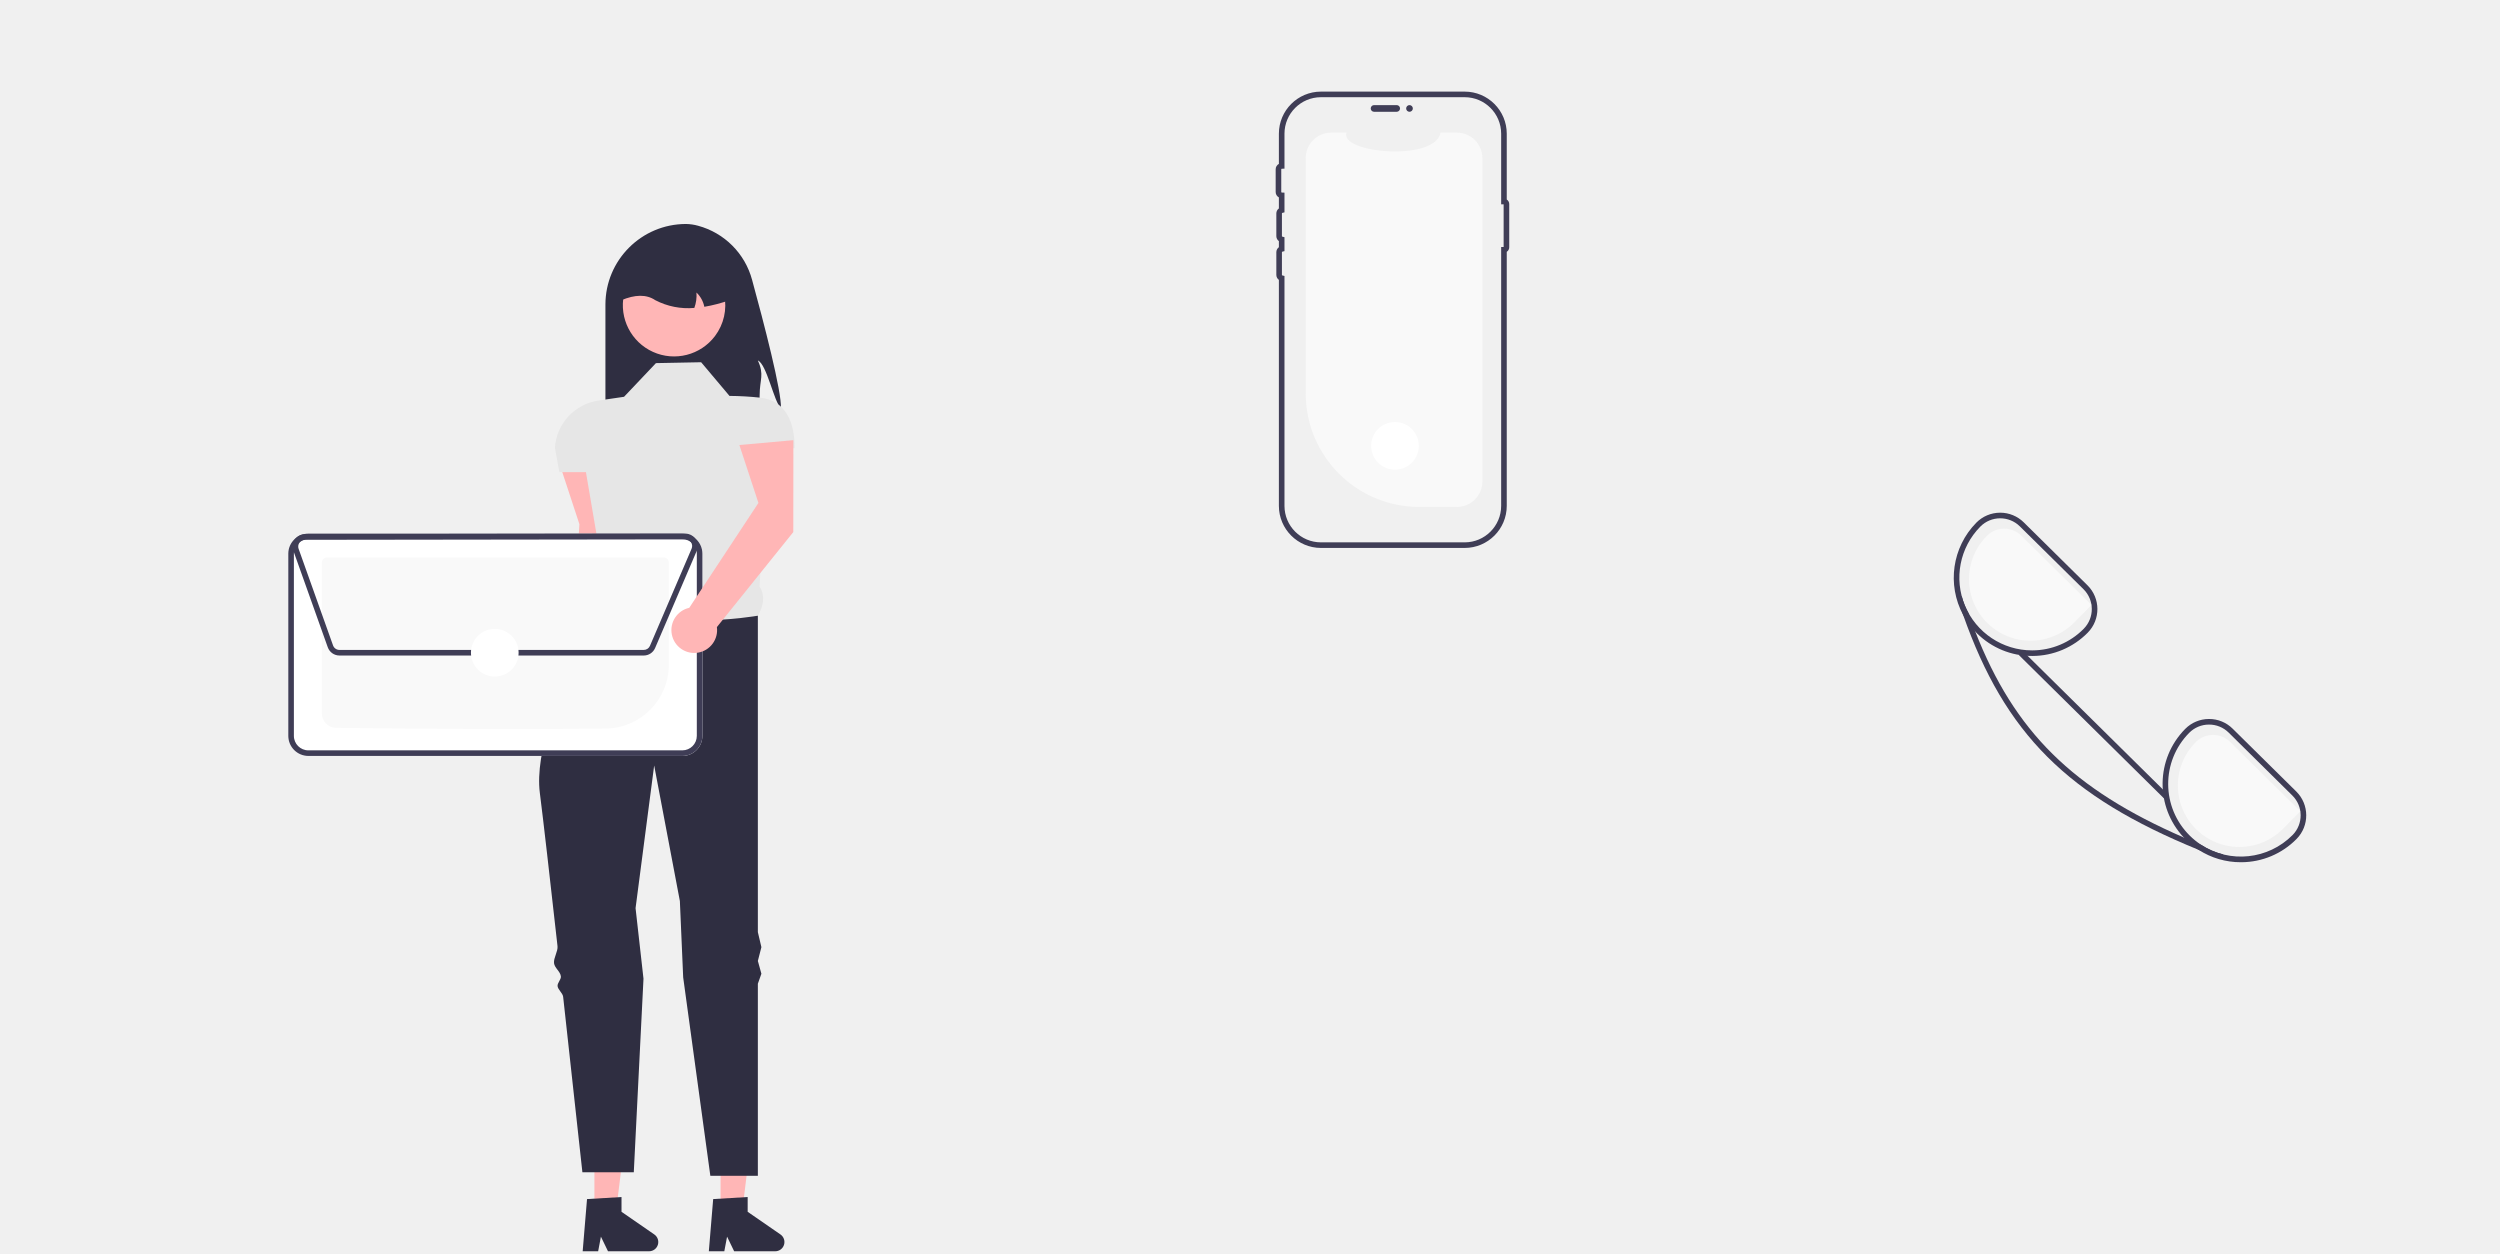
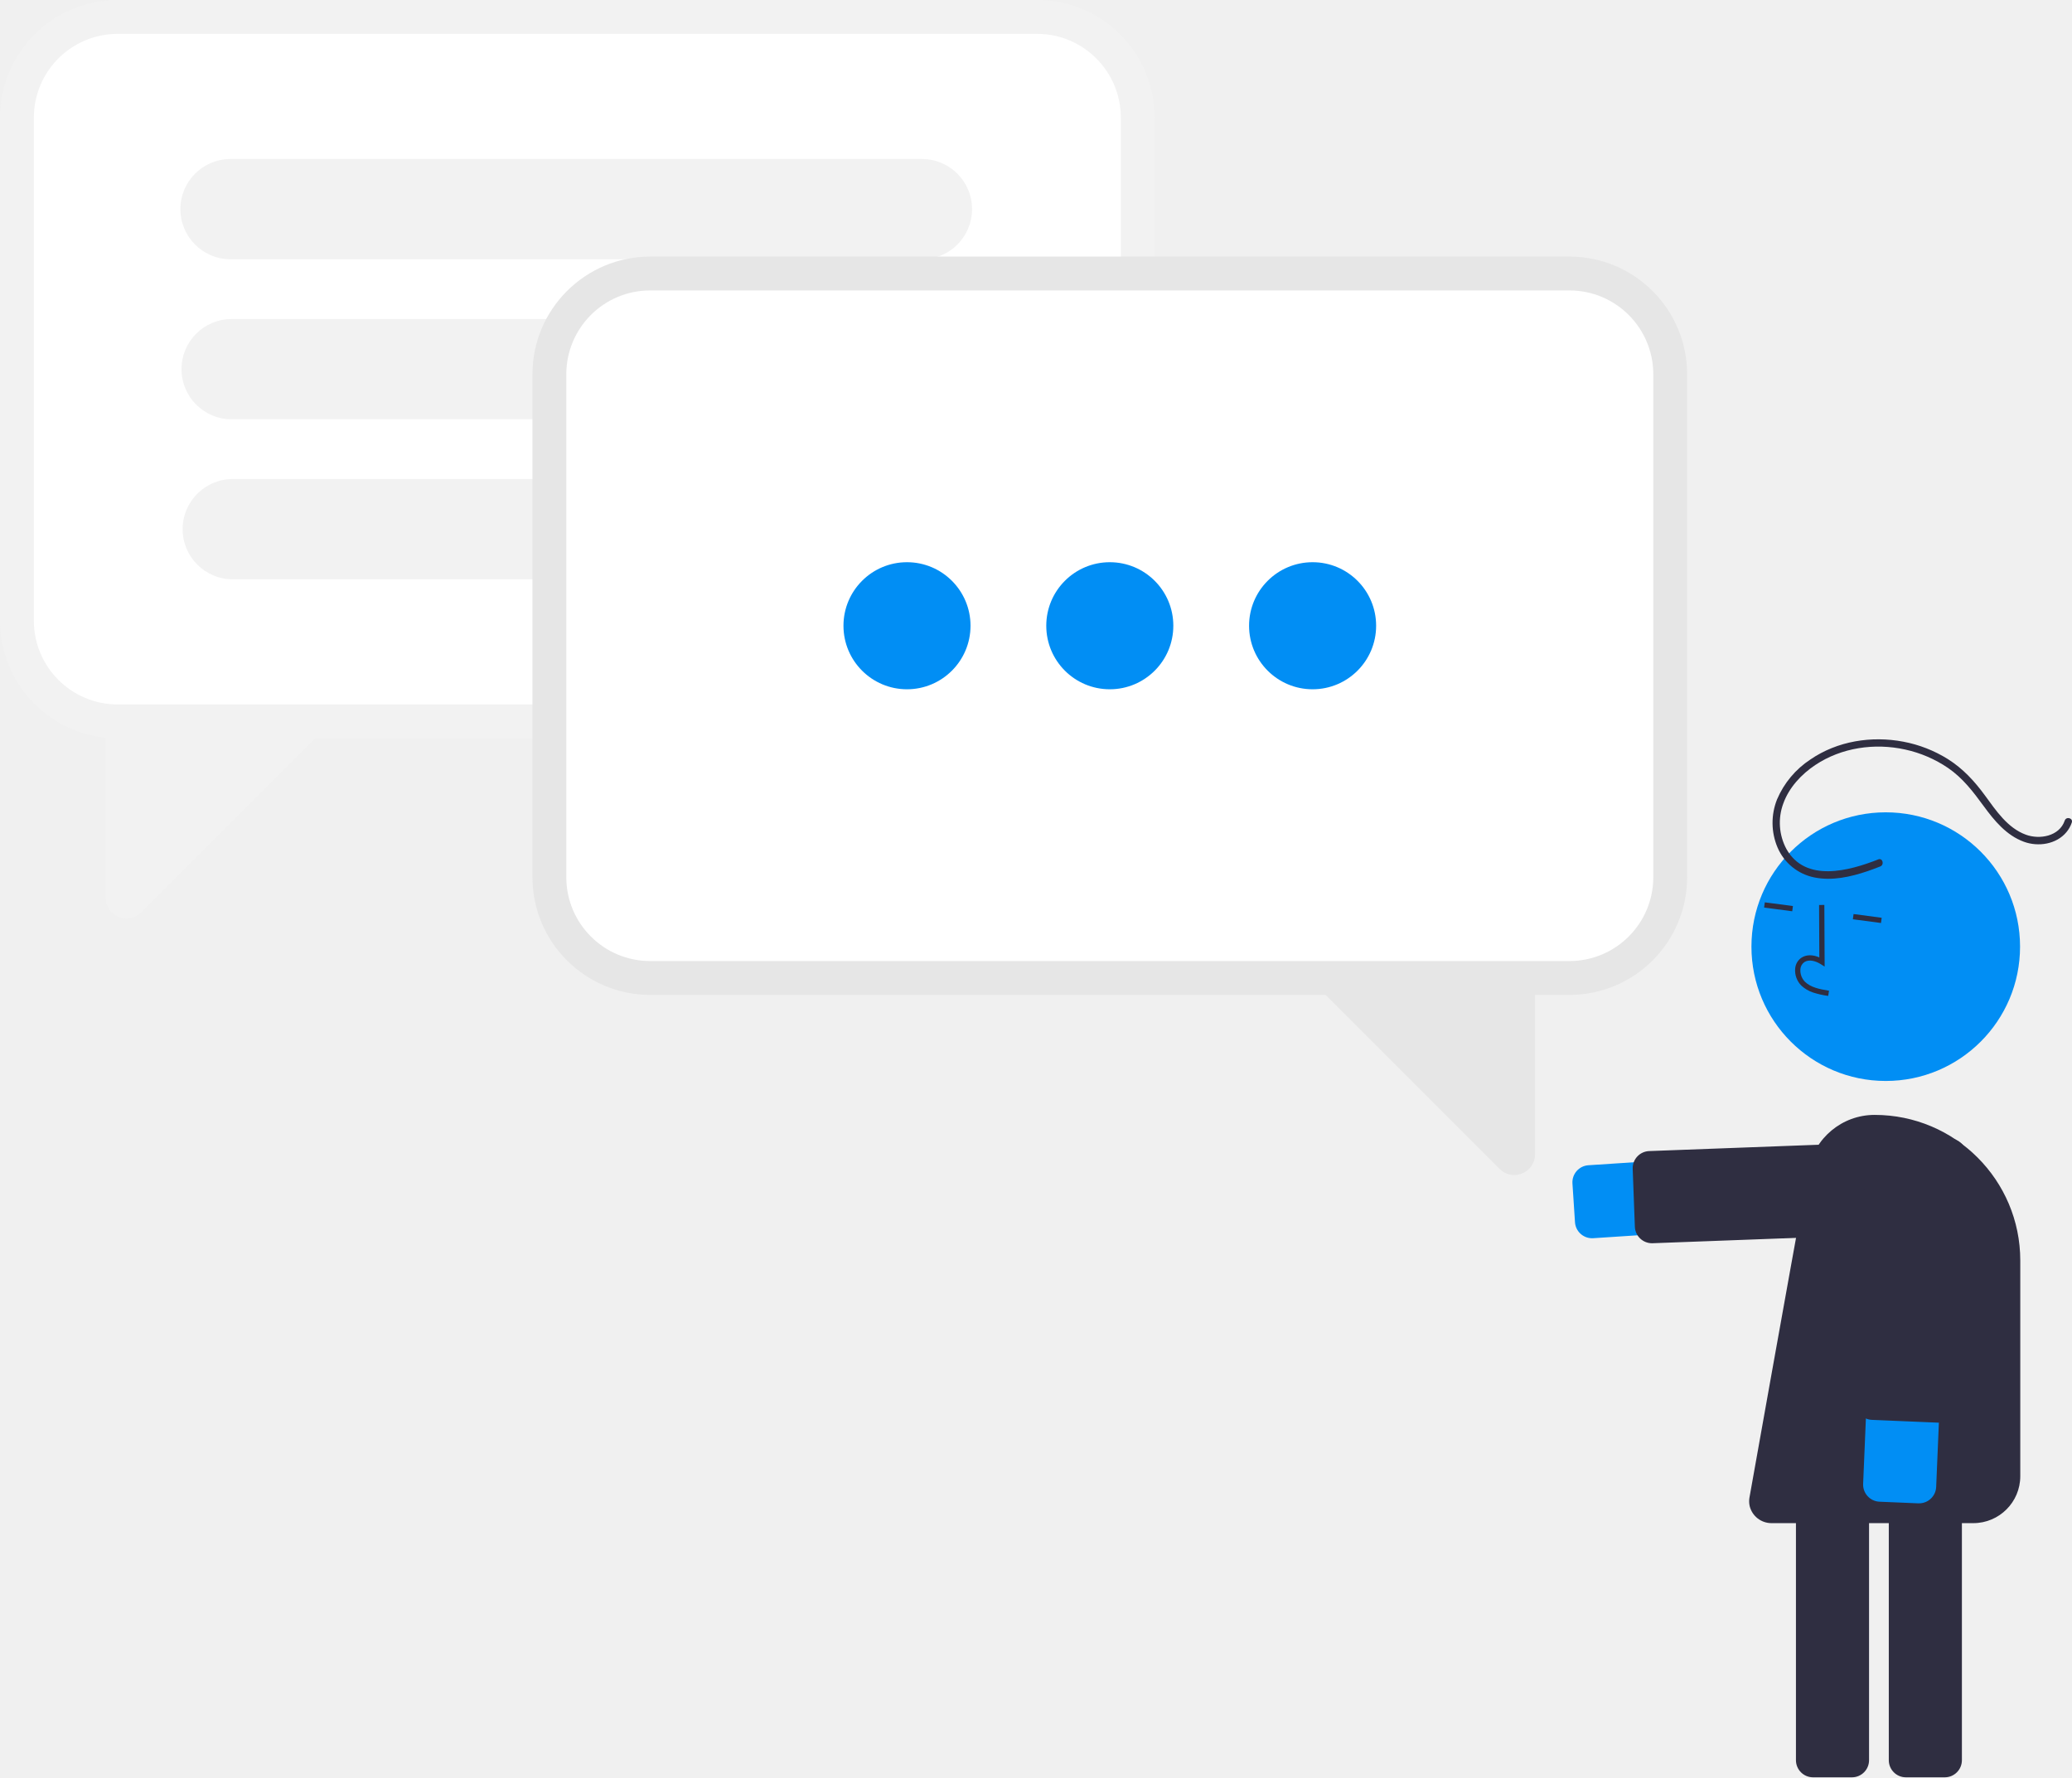
- <svg xmlns="http://www.w3.org/2000/svg" data-name="Layer 1" width="894.249" height="448.282" viewBox="0 0 894.249 448.282">
-   <path d="M447.37,674.141q-40.475,0-80.829-1.449c-38.44-1.381-78.19-2.808-115.136-23.299-25.845-14.333-48.735-37.329-66.194-66.504a223.77,223.77,0,0,1-25.369-63.604,261.476,261.476,0,0,1,.953-123.779,219.834,219.834,0,0,1,14.741-40.4c26.943-55.793,76.085-93.246,134.826-102.754a6.807,6.807,0,0,1,1.463-.031c.264.014.528.029.796.018l.346-.11a16.882,16.882,0,0,1,2.721-.698c90.594-13.487,186.365,13.802,276.952,78.914,70.042,50.351,162.868,77.464,283.781,82.889l1.717.09c33.66,1.934,66.218,15.811,94.16,40.133,27.579,24.006,48.287,56.034,59.884,92.624,1.426,4.461,2.733,9.104,3.884,13.801a26.039,26.039,0,0,1-6.941,24.69v.009l-.301.31c-.725.721-1.488,1.412-2.267,2.056l-.917.756c-7.727,6.365-13.83,11.394-21.135,15.299a64.983,64.983,0,0,1-15.419,5.821c-29.465,7.184-59.388,13.844-88.936,19.797-57.385,11.57-116.281,21.115-175.054,28.368A2269.141,2269.141,0,0,1,447.37,674.141Zm-136.232-419.845a3.507,3.507,0,0,0-.539.037c-58.192,9.419-106.869,46.504-133.544,101.745a217.624,217.624,0,0,0-14.595,40,259.188,259.188,0,0,0-.941,122.681,221.622,221.622,0,0,0,25.123,62.996c17.288,28.889,39.944,51.654,65.518,65.836,36.614,20.308,76.176,21.729,114.436,23.102a2266.314,2266.314,0,0,0,358.315-15.595c58.735-7.249,117.593-16.787,174.94-28.351,29.528-5.948,59.43-12.604,88.875-19.783a63.358,63.358,0,0,0,15.047-5.679c7.157-3.826,13.202-8.807,20.855-15.111l.917-.755c.67-.554,1.329-1.146,1.958-1.761l.181-.189c6.289-6.339,8.735-14.702,6.71-22.944v-.001c-1.139-4.646-2.432-9.24-3.844-13.655-23.69-74.746-84.974-127.569-152.496-131.447l-1.707-.09c-55.232-2.479-103.564-9.344-147.752-20.99-52.75-13.902-98.801-34.83-136.876-62.201-90.242-64.862-185.613-92.049-275.811-78.626a15.473,15.473,0,0,0-2.479.643l-.623.174a9.374,9.374,0,0,1-1.062-.013C311.537,254.307,311.335,254.296,311.138,254.296Z" transform="translate(-152.8755 -225.8589)" fill="#f0f0f0" />
-   <path d="M432.202,371.915c-2.498-2.397-5.053-15.762-8.242-17.118,2.384,5.269.653,6.663.64,12.446a39.123,39.123,0,0,1-1.141,9.745H369.435V334.825a28.847,28.847,0,0,1,28.848-28.848,17.214,17.214,0,0,1,4.276.626A27.428,27.428,0,0,1,421.909,326.007C426.028,341.061,432.578,366.119,432.202,371.915Z" transform="translate(-152.8755 -225.8589)" fill="#2f2e41" />
-   <path d="M372.605,423.782l.027-32.863L353.314,392.645l6.818,20.726-3.191,52.096a8.173,8.173,0,1,0,9.89,6.889Z" transform="translate(-152.8755 -225.8589)" fill="#ffb6b6" />
-   <polygon points="257.746 432.76 265.55 432.759 269.263 402.657 257.744 402.657 257.746 432.76" fill="#ffb6b6" />
-   <path d="M407.978,654.769l12.337-.736v5.286l11.729,8.101a3.302,3.302,0,0,1-1.876,6.019H415.481L412.949,668.209l-.988,5.228h-5.538Z" transform="translate(-152.8755 -225.8589)" fill="#2f2e41" />
-   <polygon points="212.62 432.76 220.425 432.759 224.137 402.657 212.619 402.657 212.62 432.76" fill="#ffb6b6" />
-   <path d="M362.853,654.769l12.337-.736v5.286l11.729,8.101a3.302,3.302,0,0,1-1.876,6.019H370.355l-2.532-5.228-.988,5.228H361.297Z" transform="translate(-152.8755 -225.8589)" fill="#2f2e41" />
-   <path d="M403.672,355.43l-16.167.317-11.412,12.046-9.149,1.342a18.266,18.266,0,0,0-15.577,16.897v0l1.585,8.706h9.51l5.502,32.303c-2.139,5.451-2.285,9.754,2.107,11.444l13.631,25.678L423.96,446.094c2.042-3.51,2.696-7.036.609-10.464l2.878-49.45h9.677v0c0-9.249-3.128-17.046-12.32-18.075a108.654,108.654,0,0,0-10.989-.629Z" transform="translate(-152.8755 -225.8589)" fill="#e6e6e6" />
-   <path d="M423.96,446.094s-39.309,6.974-53.891-7.608c0,0-1.48,2.513-3.711,6.682-.642,1.199-1.881,2.011-2.629,3.463-.68,1.32-2.429,2.942-3.17,4.439-.596,1.204.36,2.777-.26,4.078-7.468,15.664-16.193,37.759-14.322,52.348,1.206,9.409,3.698,31.302,6.322,54.816.205,1.837-1.455,4.197-1.249,6.049.194,1.746,2.255,2.984,2.45,4.734.129,1.162-1.31,2.348-1.181,3.508.141,1.273,1.85,2.522,1.991,3.79,3.594,32.468,6.886,62.781,6.886,62.781h18.386l3.469-69.232-2.835-25.236,6.657-51.038,9.193,48.502,1.183,27.297,9.715,70.975H423.96v-68.708l1.268-3.569-1.268-4.578,1.268-4.932-1.268-5.372Z" transform="translate(-152.8755 -225.8589)" fill="#2f2e41" />
-   <path d="M408.634,346.055a18.326,18.326,0,1,1,3.175-15.314c.053.22.097.438.14.665A18.301,18.301,0,0,1,408.634,346.055Z" transform="translate(-152.8755 -225.8589)" fill="#ffb6b6" />
-   <path d="M404.813,335.598a9.633,9.633,0,0,0-2.815-5.104,13.142,13.142,0,0,1-.761,5.51,25.395,25.395,0,0,1-13.955-2.764c-3.233-2.194-7.348-2.004-12.141,0a17.75,17.75,0,0,1,17.752-17.752h3.17a17.756,17.756,0,0,1,17.752,17.752A52.852,52.852,0,0,1,404.813,335.598Z" transform="translate(-152.8755 -225.8589)" fill="#2f2e41" />
-   <circle cx="113.249" cy="285" r="51" fill="#f0f0f0" />
-   <circle cx="438.249" cy="51" r="51" fill="#f0f0f0" />
-   <circle cx="843.249" cy="293" r="51" fill="#f0f0f0" />
-   <path d="M683.125,282.421V398.067A9.119,9.119,0,0,1,674.101,407.186a.802.802,0,0,1-.1.004H660.541a40.606,40.606,0,0,1-40.606-40.606v-84.163a9.123,9.123,0,0,1,9.123-9.123l5.454,0c-2.527,7.371,31.765,10.474,33.648,0l5.841,0A9.123,9.123,0,0,1,683.125,282.421Z" transform="translate(-152.8755 -225.8589)" fill="#f9f9f9" />
-   <path d="M643.182,264.65a1.197,1.197,0,0,1,1.196-1.196h8.13a1.196,1.196,0,0,1,0,2.391h-8.13A1.197,1.197,0,0,1,643.182,264.65Z" transform="translate(-152.8755 -225.8589)" fill="#3f3d56" />
-   <path d="M676.794,421.859h-51.416a15.063,15.063,0,0,1-15.046-15.046V325.972a2.187,2.187,0,0,1-.911-1.779v-8.13a2.186,2.186,0,0,1,.911-1.778v-2.182a2.186,2.186,0,0,1-.911-1.778v-8.131a2.186,2.186,0,0,1,.911-1.778v-3.944a2.184,2.184,0,0,1-1.15-1.93v-8.13a2.184,2.184,0,0,1,1.15-1.93V273.674A15.063,15.063,0,0,1,625.378,258.628h51.416a15.063,15.063,0,0,1,15.046,15.046V297.23a1.886,1.886,0,0,1,.886,1.598v15.503a1.887,1.887,0,0,1-.886,1.599V406.813A15.063,15.063,0,0,1,676.794,421.859ZM625.378,260.628a13.061,13.061,0,0,0-13.046,13.046v12.508l-.962.037a.195.195,0,0,0-.188.192V294.541a.196.196,0,0,0,.188.192l.962.037v7.049l-.761.188a.197.197,0,0,0-.15.187v8.131a.197.197,0,0,0,.15.187l.761.188v4.991l-.761.188a.197.197,0,0,0-.15.187v8.13a.197.197,0,0,0,.15.187l.761.188V406.813a13.061,13.061,0,0,0,13.046,13.046h51.416a13.061,13.061,0,0,0,13.046-13.046V314.217h.886V298.942h-.886V273.674a13.061,13.061,0,0,0-13.046-13.046Z" transform="translate(-152.8755 -225.8589)" fill="#3f3d56" />
-   <circle cx="504.176" cy="38.791" r="1.196" fill="#3f3d56" />
-   <path d="M396.956,496.262H263.168a7.188,7.188,0,0,1-7.17-7.169v-65.189a7.188,7.188,0,0,1,7.169-7.17H396.955a7.188,7.188,0,0,1,7.17,7.169v65.189A7.188,7.188,0,0,1,396.956,496.262Z" transform="translate(-152.8755 -225.8589)" fill="#fff" />
-   <path d="M396.956,496.262H263.168a7.188,7.188,0,0,1-7.17-7.169v-65.189a7.188,7.188,0,0,1,7.169-7.17H396.955a7.188,7.188,0,0,1,7.17,7.169v65.189A7.188,7.188,0,0,1,396.956,496.262ZM263.168,418.734a5.185,5.185,0,0,0-5.17,5.171v65.187a5.185,5.185,0,0,0,5.171,5.17H396.954a5.185,5.185,0,0,0,5.171-5.171v-65.187a5.185,5.185,0,0,0-5.171-5.17Z" transform="translate(-152.8755 -225.8589)" fill="#3f3d56" />
-   <path d="M337.232,486.628c-26.386,0-53.899-.252-64.164-.416a5.176,5.176,0,0,1-5.07-5.155V427.095a1.83,1.83,0,0,1,1.823-1.828H390.297a1.829,1.829,0,0,1,1.827,1.823v36.612a22.842,22.842,0,0,1-22.457,22.752C360.1,486.579,348.771,486.628,337.232,486.628Z" transform="translate(-152.8755 -225.8589)" fill="#f9f9f9" />
-   <path d="M383.146,460.339H274.287a4.438,4.438,0,0,1-4.164-2.936l-12.321-34.566a4.423,4.423,0,0,1,4.158-5.907l136.072-.189a4.423,4.423,0,0,1,4.359,5.198l.105.044-.391.912-.004.009-14.895,34.755A4.41,4.41,0,0,1,383.146,460.339Zm14.892-41.598-136.075.189a2.423,2.423,0,0,0-2.278,3.235l12.321,34.565a2.433,2.433,0,0,0,2.282,1.608H383.146a2.413,2.413,0,0,0,2.222-1.467l14.896-34.756.732.314-.732-.314a2.421,2.421,0,0,0-2.226-3.375Z" transform="translate(-152.8755 -225.8589)" fill="#3f3d56" />
-   <circle cx="176.983" cy="233.48" r="8.524" fill="#fff" />
-   <circle cx="498.983" cy="159.48" r="8.524" fill="#fff" />
-   <path d="M974.255,508.979l-22.77-22.48a11.884,11.884,0,0,0-8.43-3.46h-.08a11.914,11.914,0,0,0-8.46,3.56,27.991,27.991,0,0,0-.49,38.84c.24.26.49.51.74.76a27.248,27.248,0,0,0,4.56,3.65,27.676,27.676,0,0,0,15.11,4.43h.17a27.826,27.826,0,0,0,19.75-8.32,12.023,12.023,0,0,0-.1-16.98Zm-1.32,15.57a26.092,26.092,0,0,1-32.76,3.48,26.786,26.786,0,0,1-4.01-3.25,26.002,26.002,0,0,1-.23-36.77,9.913,9.913,0,0,1,7.06-2.97h.06a9.911,9.911,0,0,1,7.02,2.88l22.77,22.49a10.007,10.007,0,0,1,.09,14.14Z" transform="translate(-152.8755 -225.8589)" fill="#3f3d56" />
-   <path d="M899.545,435.199l-22.77-22.49a11.926,11.926,0,0,0-8.43-3.46h-.07a11.947,11.947,0,0,0-8.47,3.57,28.077,28.077,0,0,0-4.72,33l.01.01a27.562,27.562,0,0,0,4.33,5.93c.19.22.41.44.63.66a27.835,27.835,0,0,0,19.67,8.08h.18a27.854,27.854,0,0,0,19.75-8.33,11.999,11.999,0,0,0-.11-16.97Zm-1.32,15.57a25.855,25.855,0,0,1-18.33,7.73h-.17a26,26,0,0,1-18.49-44.27,10.008,10.008,0,0,1,14.14-.09l22.77,22.48A10.019,10.019,0,0,1,898.225,450.769Z" transform="translate(-152.8755 -225.8589)" fill="#3f3d56" />
-   <path d="M975.71,516.046l-25.103-24.794a8.727,8.727,0,0,0-12.327.076,22,22,0,1,0,31.305,30.919Z" transform="translate(-152.8755 -225.8589)" fill="#f9f9f9" />
-   <path d="M901.004,442.262l-25.103-24.794a8.727,8.727,0,0,0-12.327.076,22,22,0,1,0,31.305,30.919Z" transform="translate(-152.8755 -225.8589)" fill="#f9f9f9" />
-   <path d="M948.125,531.489l-.6,1.58q-4.23-1.605-8.2-3.22c-46.88-19.13-69.26-41.52-84.23-84.02l-.01-.01q-1.065-3-2.07-6.14l1.58-.51a25.542,25.542,0,0,0,2.3,5.78q1.23,3.495,2.53,6.81c14.07,35.87,34.82,56.37,74.6,73.68q3,1.305,6.15,2.59A26.087,26.087,0,0,0,948.125,531.489Z" transform="translate(-152.8755 -225.8589)" fill="#3f3d56" />
-   <rect x="900.623" y="448.539" width="2.001" height="73" transform="translate(-229.9252 559.8239) rotate(-45.35527)" fill="#3f3d56" />
-   <path d="M436.64,416.173l.027-32.863-19.318,1.726,6.818,20.726-24.747,37.514a8.173,8.173,0,1,0,9.89,6.889Z" transform="translate(-152.8755 -225.8589)" fill="#ffb6b6" />
+ <svg xmlns="http://www.w3.org/2000/svg" data-name="Layer 1" width="847.997" height="727.305" viewBox="0 0 847.997 727.305">
+   <path d="M827.57,593.051a7.006,7.006,0,0,1-6.98-6.548l-1.04-15.874a7.006,7.006,0,0,1,6.533-7.449L950.446,555.037A14.96,14.96,0,1,1,952.401,584.892L828.038,593.036Q827.803,593.051,827.57,593.051Z" transform="translate(-176.0013 -86.34729)" fill="#018ef4" />
+   <path d="M852.092,595.098a7.015,7.015,0,0,1-6.998-6.745l-.886-23.709a7.005,7.005,0,0,1,6.739-7.262l102.267-3.822a7.006,7.006,0,0,1,7.262,6.739l.886,23.709a7.005,7.005,0,0,1-6.739,7.262l-102.267,3.822C852.268,595.096,852.18,595.098,852.092,595.098Z" transform="translate(-176.0013 -86.34729)" fill="#2f2e41" />
+   <path d="M971.933,813.653H956.025a7.014,7.014,0,0,1-7.006-7.006V674.064a7.014,7.014,0,0,1,7.006-7.006h15.908a7.014,7.014,0,0,1,7.006,7.006v132.583A7.014,7.014,0,0,1,971.933,813.653Z" transform="translate(-176.0013 -86.34729)" fill="#2f2e41" />
+   <path d="M933.933,813.653H918.025a7.014,7.014,0,0,1-7.006-7.006V674.064a7.014,7.014,0,0,1,7.006-7.006h15.908a7.014,7.014,0,0,1,7.006,7.006v132.583A7.014,7.014,0,0,1,933.933,813.653Z" transform="translate(-176.0013 -86.34729)" fill="#2f2e41" />
+   <circle cx="771.771" cy="387.379" r="54.967" fill="#018ef4" />
+   <path d="M918.019,492.494a13.036,13.036,0,0,1-4.76-2.794,8.766,8.766,0,0,1-2.562-6.94,5.897,5.897,0,0,1,2.622-4.539c1.966-1.261,4.595-1.265,7.271-.085l-.101-21.458,2.155-.01.119,25.227-1.661-1.045c-1.926-1.209-4.676-2.061-6.62-.814a3.787,3.787,0,0,0-1.64,2.93,6.624,6.624,0,0,0,1.905,5.174c2.38,2.274,5.853,2.985,9.813,3.62l-.342,2.128A35.528,35.528,0,0,1,918.019,492.494Z" transform="translate(-176.0013 -86.34729)" fill="#2f2e41" />
+   <rect x="902.804" y="451.617" width="2.155" height="11.61" transform="matrix(0.13093, -0.99139, 0.99139, 0.13093, 156.0531, 1207.286)" fill="#2f2e41" />
+   <rect x="939.133" y="456.413" width="2.155" height="11.61" transform="translate(182.8707 1247.471) rotate(-82.4768)" fill="#2f2e41" />
+   <path d="M983.615,709.636H900.98a9.177,9.177,0,0,1-8.895-6.962,8.998,8.998,0,0,1-.121-3.32s16.141-90.643,24.126-134.176a27.575,27.575,0,0,1,27.128-22.599h0a59.612,59.612,0,0,1,59.612,59.612v88.229A19.216,19.216,0,0,1,983.615,709.636Z" transform="translate(-176.0013 -86.34729)" fill="#2f2e41" />
+   <path d="M967.68,697.659a7.017,7.017,0,0,1-6.565,3.875l-15.894-.67a7.005,7.005,0,0,1-6.704-7.294l5.245-124.519a14.959,14.959,0,1,1,29.892,1.259l-5.245,124.519A6.967,6.967,0,0,1,967.68,697.659Z" transform="translate(-176.0013 -86.34729)" fill="#018ef4" />
+   <path d="M975.815,664.643a7.016,7.016,0,0,1-6.565,3.875l-27.147-1.144a7.014,7.014,0,0,1-6.704-7.294l4.307-102.248a7.005,7.005,0,0,1,7.294-6.705l27.147,1.143a7.005,7.005,0,0,1,6.704,7.294l-4.307,102.248A6.975,6.975,0,0,1,975.815,664.643Z" transform="translate(-176.0013 -86.34729)" fill="#2f2e41" />
+   <path d="M944.717,438.022c-11.857,4.676-29.772,9.646-37.589-4.236a22.686,22.686,0,0,1-1.286-18.638c2.361-6.549,7.383-11.944,13.106-15.757,10.721-7.142,24.285-9.086,36.77-6.326a50.165,50.165,0,0,1,17.547,7.541c6.04,4.14,10.292,9.729,14.566,15.578,4.37,5.98,9.318,12.011,16.499,14.63,5.871,2.142,13.233,1.048,17.387-3.935a12.177,12.177,0,0,0,2.194-3.935c.623-1.832-2.273-2.618-2.893-.798-2.183,6.414-10.218,7.852-15.891,5.775-7.489-2.741-12.22-9.862-16.711-16.01-4.294-5.877-9.041-11.052-15.243-14.95a52.93,52.93,0,0,0-18.205-7.107c-12.998-2.473-26.997-.281-38.013,7.27A36.719,36.719,0,0,0,903.287,413.462a25.894,25.894,0,0,0,.179,19.644,20.849,20.849,0,0,0,15.097,12.303c7.264,1.472,14.81-.222,21.705-2.555,1.767-.598,3.512-1.254,5.247-1.938,1.775-.7,1.002-3.603-.798-2.893Z" transform="translate(-176.0013 -86.34729)" fill="#2f2e41" />
+   <path d="M224.126,86.347H600.445a48.179,48.179,0,0,1,48.125,48.125V340.348a48.179,48.179,0,0,1-48.125,48.125H224.126a48.179,48.179,0,0,1-48.125-48.125V134.472A48.179,48.179,0,0,1,224.126,86.347Z" transform="translate(-176.0013 -86.34729)" fill="#f2f2f2" />
+   <path d="M224.126,100.201H600.445a34.309,34.309,0,0,1,34.271,34.271V340.348a34.309,34.309,0,0,1-34.271,34.271H224.126a34.309,34.309,0,0,1-34.27-34.271V134.472A34.309,34.309,0,0,1,224.126,100.201Z" transform="translate(-176.0013 -86.34729)" fill="#fff" />
+   <path d="M227.798,462.184a8.63,8.63,0,0,1-3.307-.669,8.368,8.368,0,0,1-5.247-7.853V382.492L314.127,379.3l-80.372,80.373A8.383,8.383,0,0,1,227.798,462.184Z" transform="translate(-176.0013 -86.34729)" fill="#f2f2f2" />
+   <rect x="73.826" y="65.063" width="324" height="41.028" rx="20.514" fill="#f2f2f2" />
+   <rect x="74.284" y="130.549" width="324" height="41.028" rx="20.514" fill="#f2f2f2" />
+   <rect x="74.743" y="196.035" width="324" height="41.028" rx="20.514" fill="#f2f2f2" />
+   <path d="M818.362,191.347H442.043a48.179,48.179,0,0,0-48.125,48.125V445.348a48.179,48.179,0,0,0,48.125,48.125H818.362a48.179,48.179,0,0,0,48.125-48.125V239.472A48.179,48.179,0,0,0,818.362,191.347Z" transform="translate(-176.0013 -86.34729)" fill="#e6e6e6" />
+   <path d="M818.362,205.201H442.043a34.309,34.309,0,0,0-34.271,34.271V445.348a34.309,34.309,0,0,0,34.271,34.271H818.362a34.309,34.309,0,0,0,34.271-34.271V239.472A34.309,34.309,0,0,0,818.362,205.201Z" transform="translate(-176.0013 -86.34729)" fill="#fff" />
+   <path d="M789.734,564.673,709.361,484.3l94.883,3.192V558.662a8.368,8.368,0,0,1-5.247,7.853,8.63,8.63,0,0,1-3.307.669A8.383,8.383,0,0,1,789.734,564.673Z" transform="translate(-176.0013 -86.34729)" fill="#e6e6e6" />
+   <circle cx="371.201" cy="256.063" r="26" fill="#018ef4" />
+   <circle cx="454.201" cy="256.063" r="26" fill="#018ef4" />
+   <circle cx="537.201" cy="256.063" r="26" fill="#018ef4" />
</svg>
